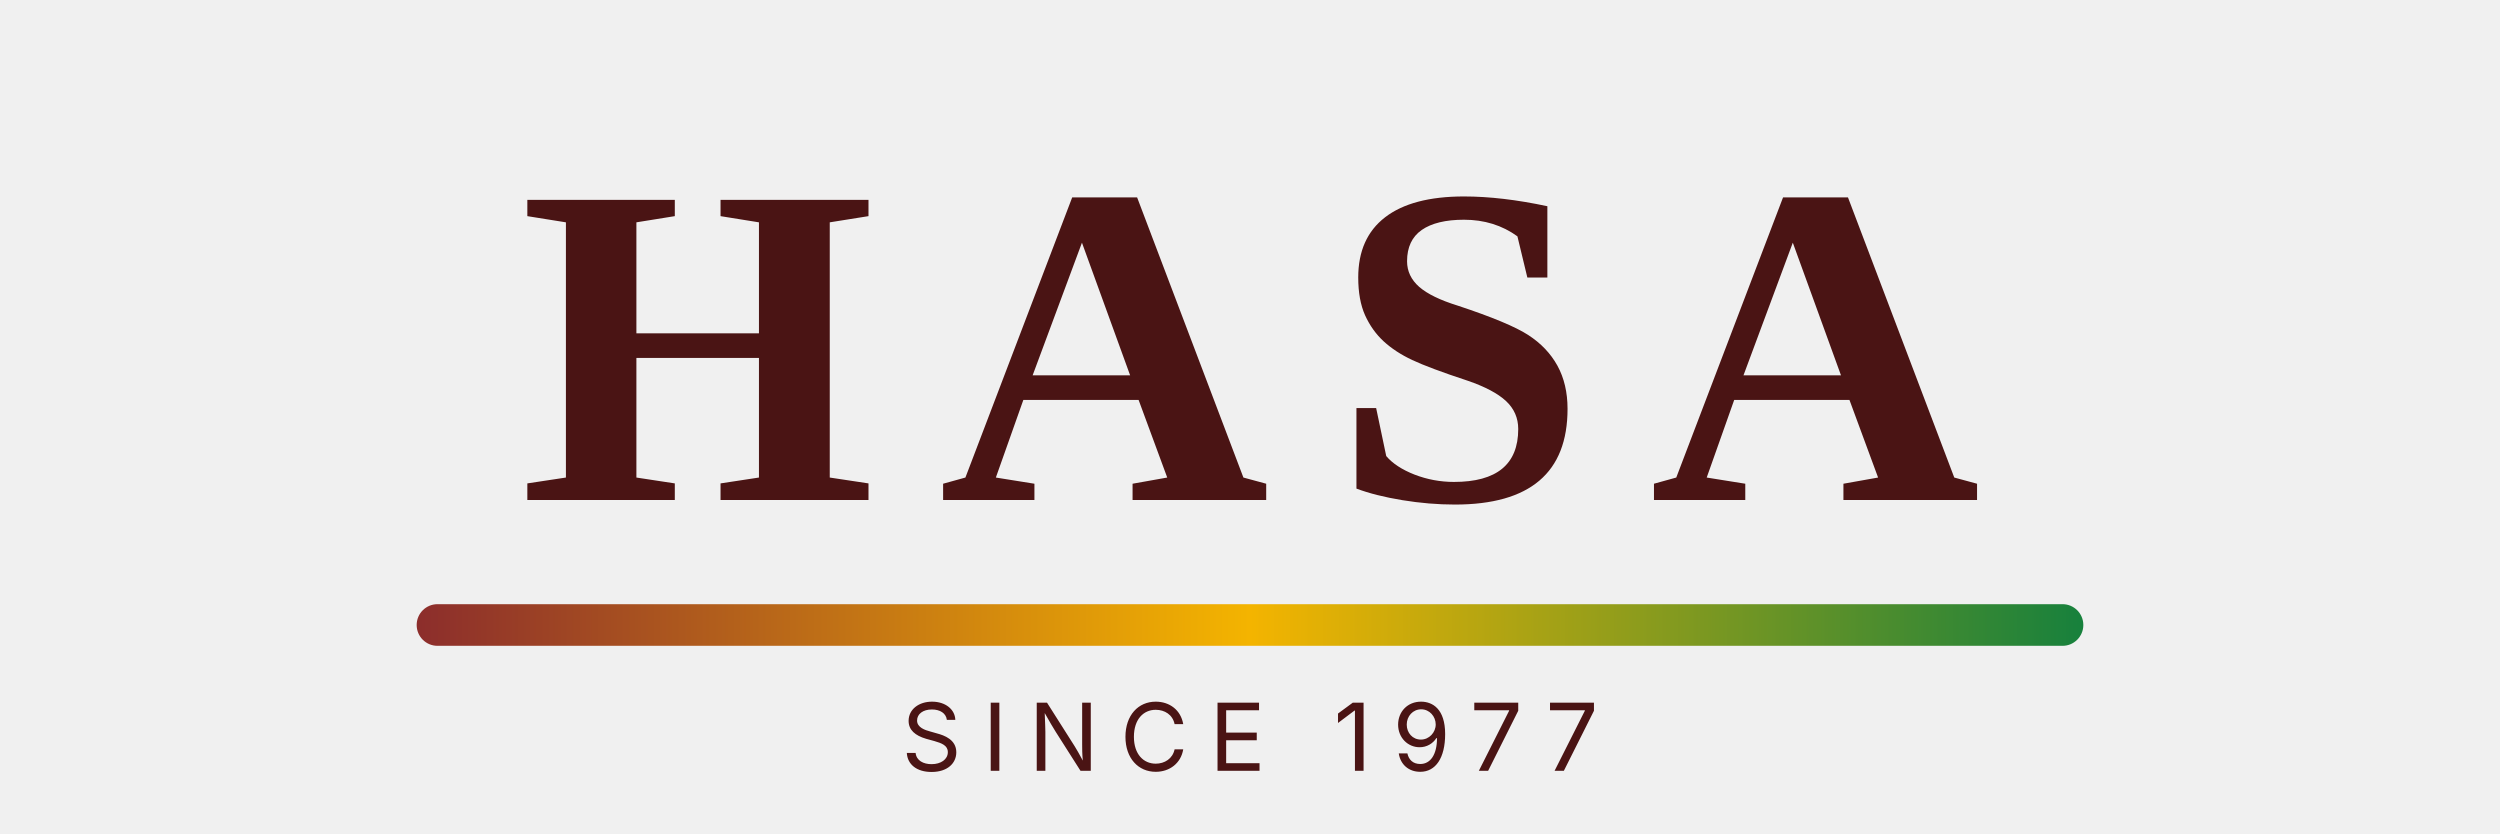
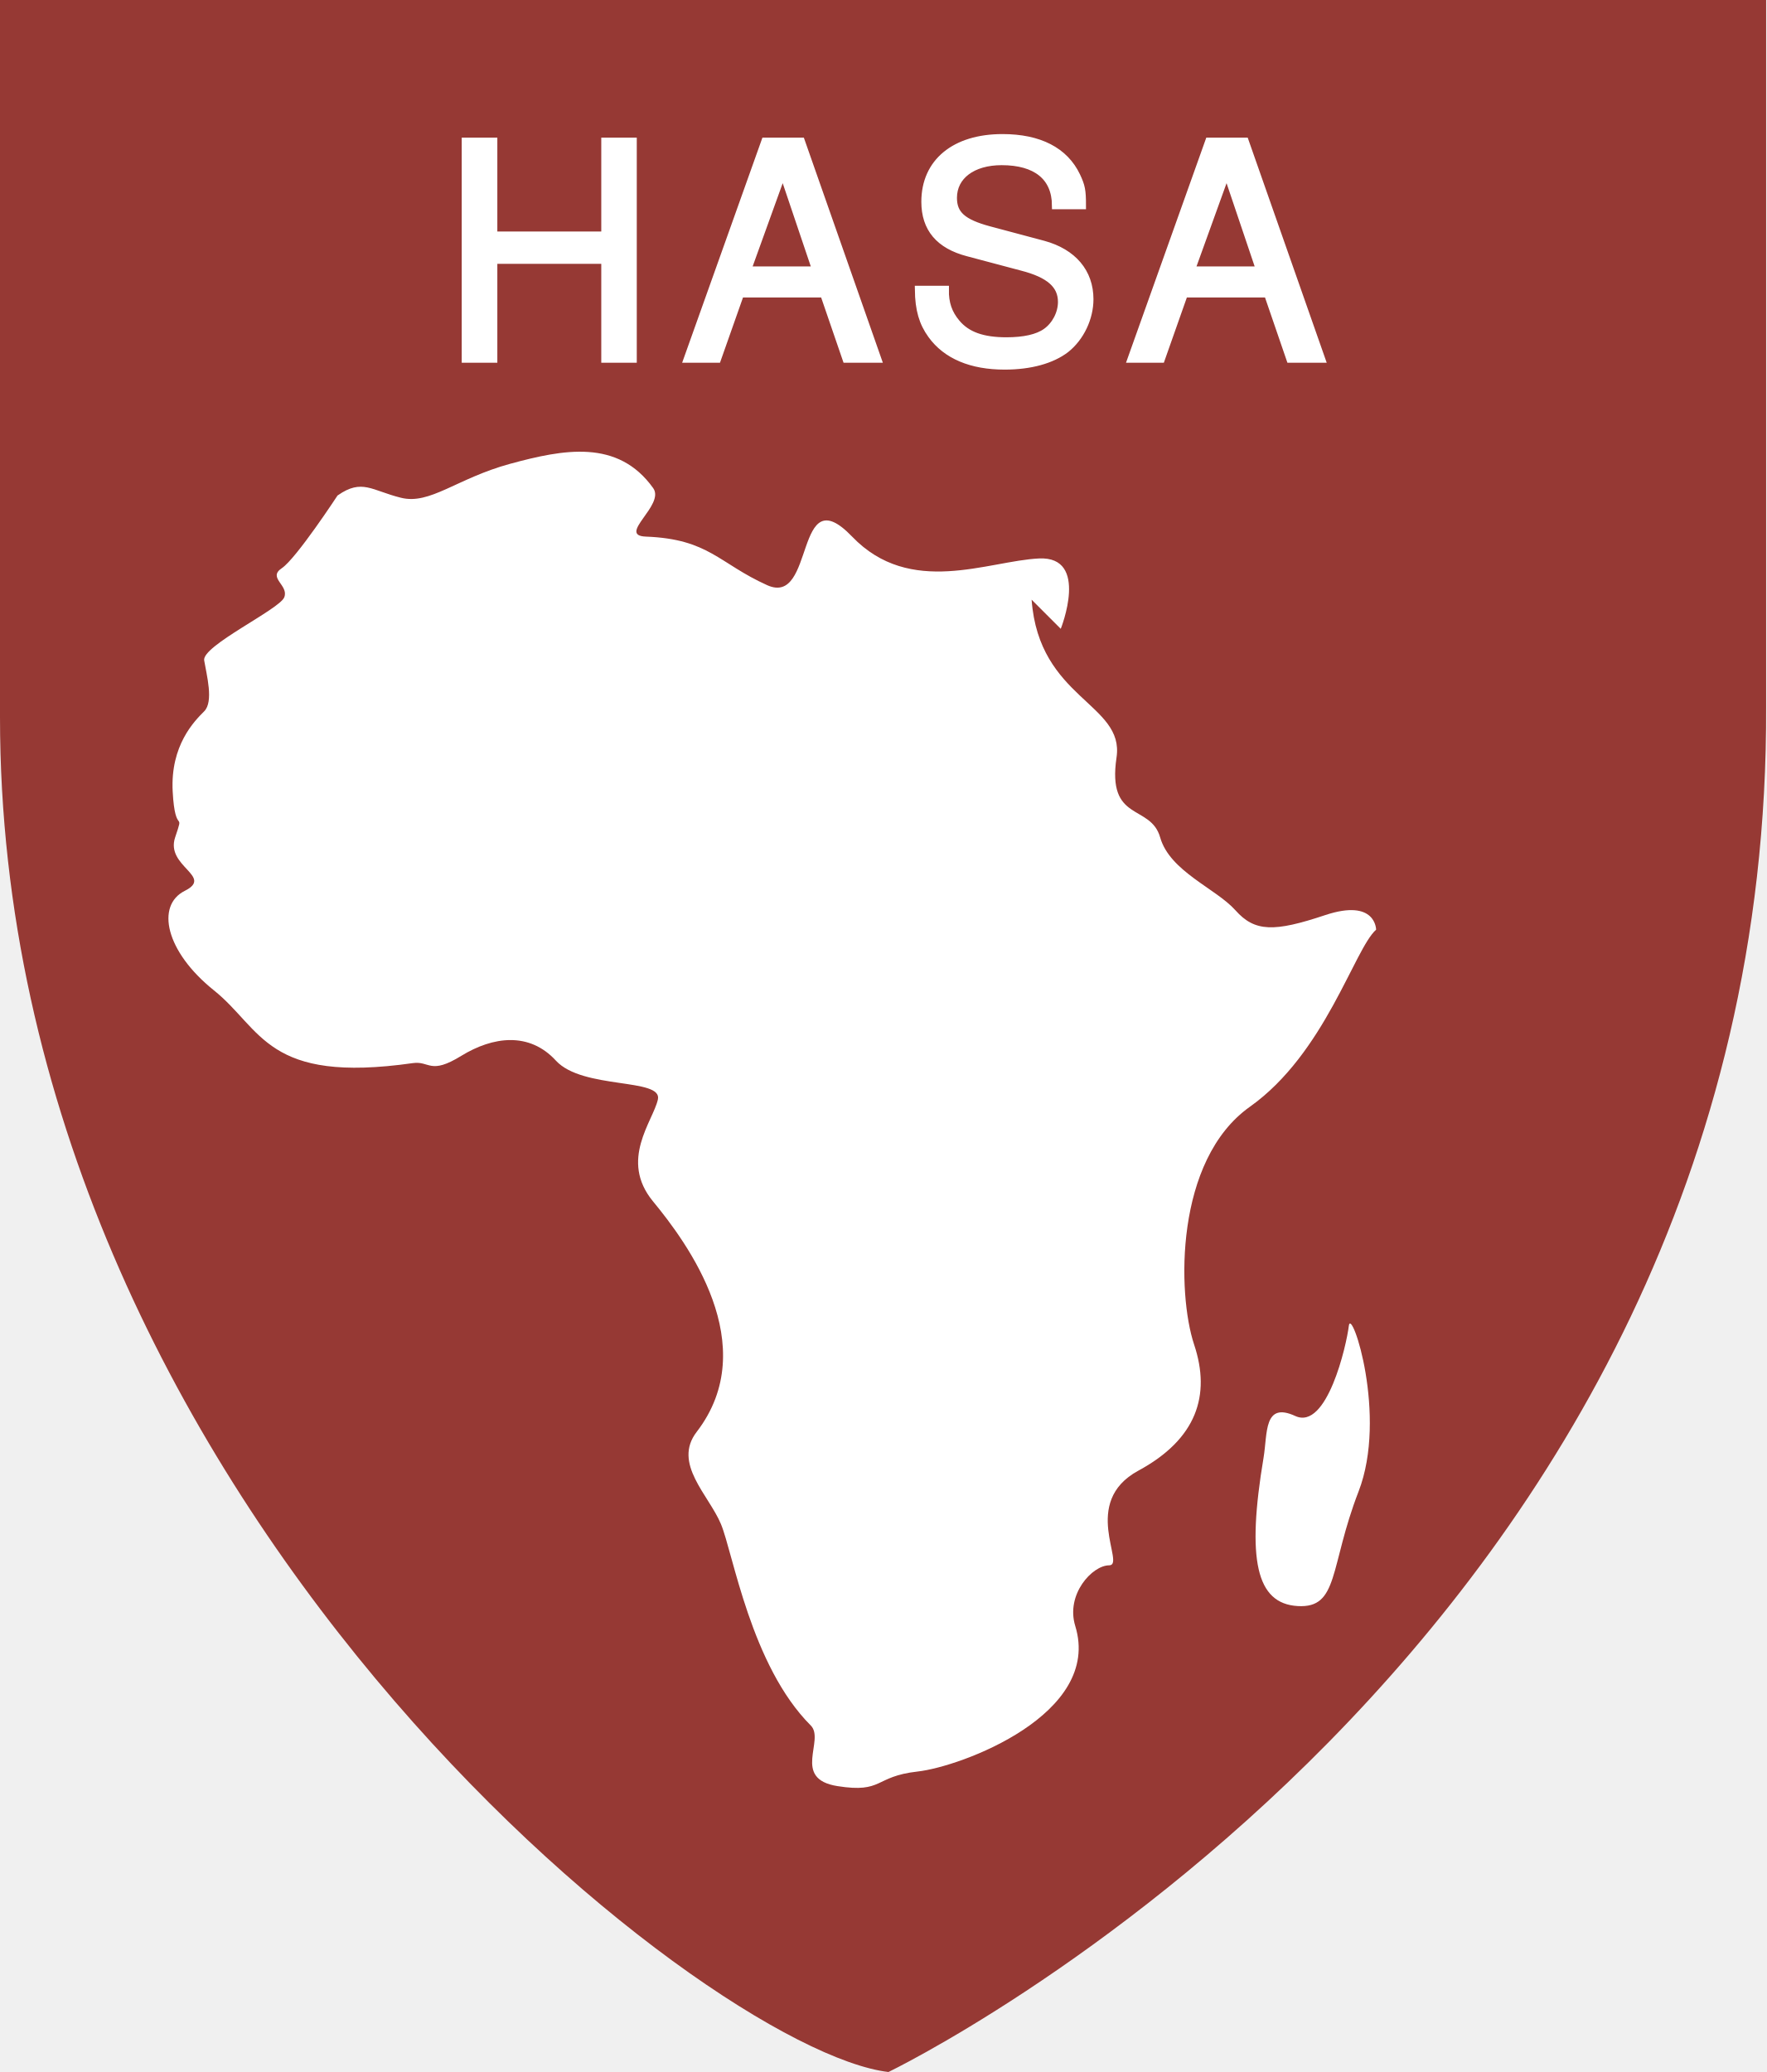
- <svg xmlns="http://www.w3.org/2000/svg" viewBox="0 0 240 80" role="img" aria-label="HASA — Harvard African Students Association">
+ <svg xmlns="http://www.w3.org/2000/svg" id="Layer_2" data-name="Layer 2" viewBox="0 0 225.43 264.46">
  <defs>
-     <linearGradient id="panAfrica" x1="0" y1="0" x2="1" y2="0">
-       <stop offset="0%" stop-color="#8B2C2C" />
-       <stop offset="50%" stop-color="#F4B400" />
-       <stop offset="100%" stop-color="#15803D" />
-     </linearGradient>
+     <style>
+       .cls-1 {
+         font-family: "Helvetica Neue", HelveticaNeue, Helvetica, Arial, sans-serif;
+         font-size: 38.05px;
+         letter-spacing: .1em;
+         stroke: #fff;
+       }
+ 
+       .cls-1, .cls-2 {
+         fill: #fff;
+       }
+ 
+       .cls-3 {
+         fill: #963934;
+       }
+     </style>
  </defs>
-   <text x="120" y="48" text-anchor="middle" font-family="Georgia, 'Times New Roman', serif" font-weight="700" font-size="44" fill="#4A1414" letter-spacing="6">HASA</text>
-   <rect x="40" y="58" width="160" height="4" rx="2" fill="url(#panAfrica)" />
-   <text x="120" y="74" text-anchor="middle" font-family="system-ui, -apple-system, sans-serif" font-size="9" fill="#4A1414" letter-spacing="2">SINCE 1977</text>
+   <g id="Layer_1-2" data-name="Layer 1">
+     <g>
+       <path class="cls-3" d="M113.4,264.46s112.54-54.22,112.02-174.3V0H0v91.53c0,99.5,90.07,170.19,113.4,172.93Z" />
+       <text class="cls-1" text-anchor="middle" transform="translate(112.72 45.8)">
+         <tspan x="0" y="0">HASA</tspan>
+       </text>
+       <path class="cls-2" d="M43.09,63.23s-5.27,8.05-7.12,9.29c-1.86,1.24.93,2.17.31,3.72-.62,1.55-10.53,6.19-10.22,8.05.31,1.86,1.24,5.26,0,6.5-1.24,1.24-4.33,4.33-4.02,10.22.31,5.88,1.55,2.17.31,5.88-1.24,3.72,4.95,4.95,1.24,6.81-3.72,1.86-2.48,7.74,3.71,12.7,6.19,4.96,6.69,11.96,25.39,9.29,2.17-.31,2.17,1.55,6.19-.93,4.03-2.47,8.67-3.1,12.08.62,3.41,3.71,13.63,2.17,13.01,4.95-.62,2.79-4.96,7.74-.62,13.01,4.34,5.26,14.06,18.38,5.57,29.42-3.1,4.03,1.55,8.05,3.1,11.77,1.55,3.72,3.83,18.07,11.46,25.7,1.86,1.86-2.48,6.81,3.41,7.74,5.88.93,4.65-1.24,10.22-1.86,5.57-.62,23.6-7.32,20.13-18.58-1.24-4.03,2.17-7.74,4.33-7.74s-3.71-8.05,3.72-12.08c7.43-4.02,9.29-9.6,7.12-16.1-2.16-6.5-2.48-23.54,7.12-30.35,9.6-6.81,13.32-20.13,16.11-22.6,0,0,0-4.02-6.5-1.86-6.5,2.17-8.98,2.17-11.46-.62-2.48-2.78-8.36-4.95-9.6-9.29-1.23-4.34-6.81-1.86-5.57-10.22,1.03-6.91-9.91-7.43-10.84-20.13l3.72,3.72s3.72-9.29-2.78-8.98c-6.5.31-16.41,4.96-23.85-2.79-7.43-7.74-4.65,8.98-10.84,6.2-6.19-2.79-7.43-5.89-15.48-6.2-3.74-.14,2.48-4.02.93-6.19-4.51-6.31-11.46-4.95-18.27-3.1-6.81,1.86-10.22,5.27-13.93,4.33-3.72-.92-4.96-2.47-8.05-.31Z" />
+       <path class="cls-2" d="M161.28,186.02c.51-3.09,0-7.15,4.04-5.29,4.05,1.87,6.54-9.02,6.84-11.51.31-2.49,4.97,11.51,1.24,21.15-3.73,9.64-2.49,14.93-7.77,14.62-5.29-.31-6.54-5.91-4.35-18.97Z" />
+     </g>
+   </g>
</svg>
